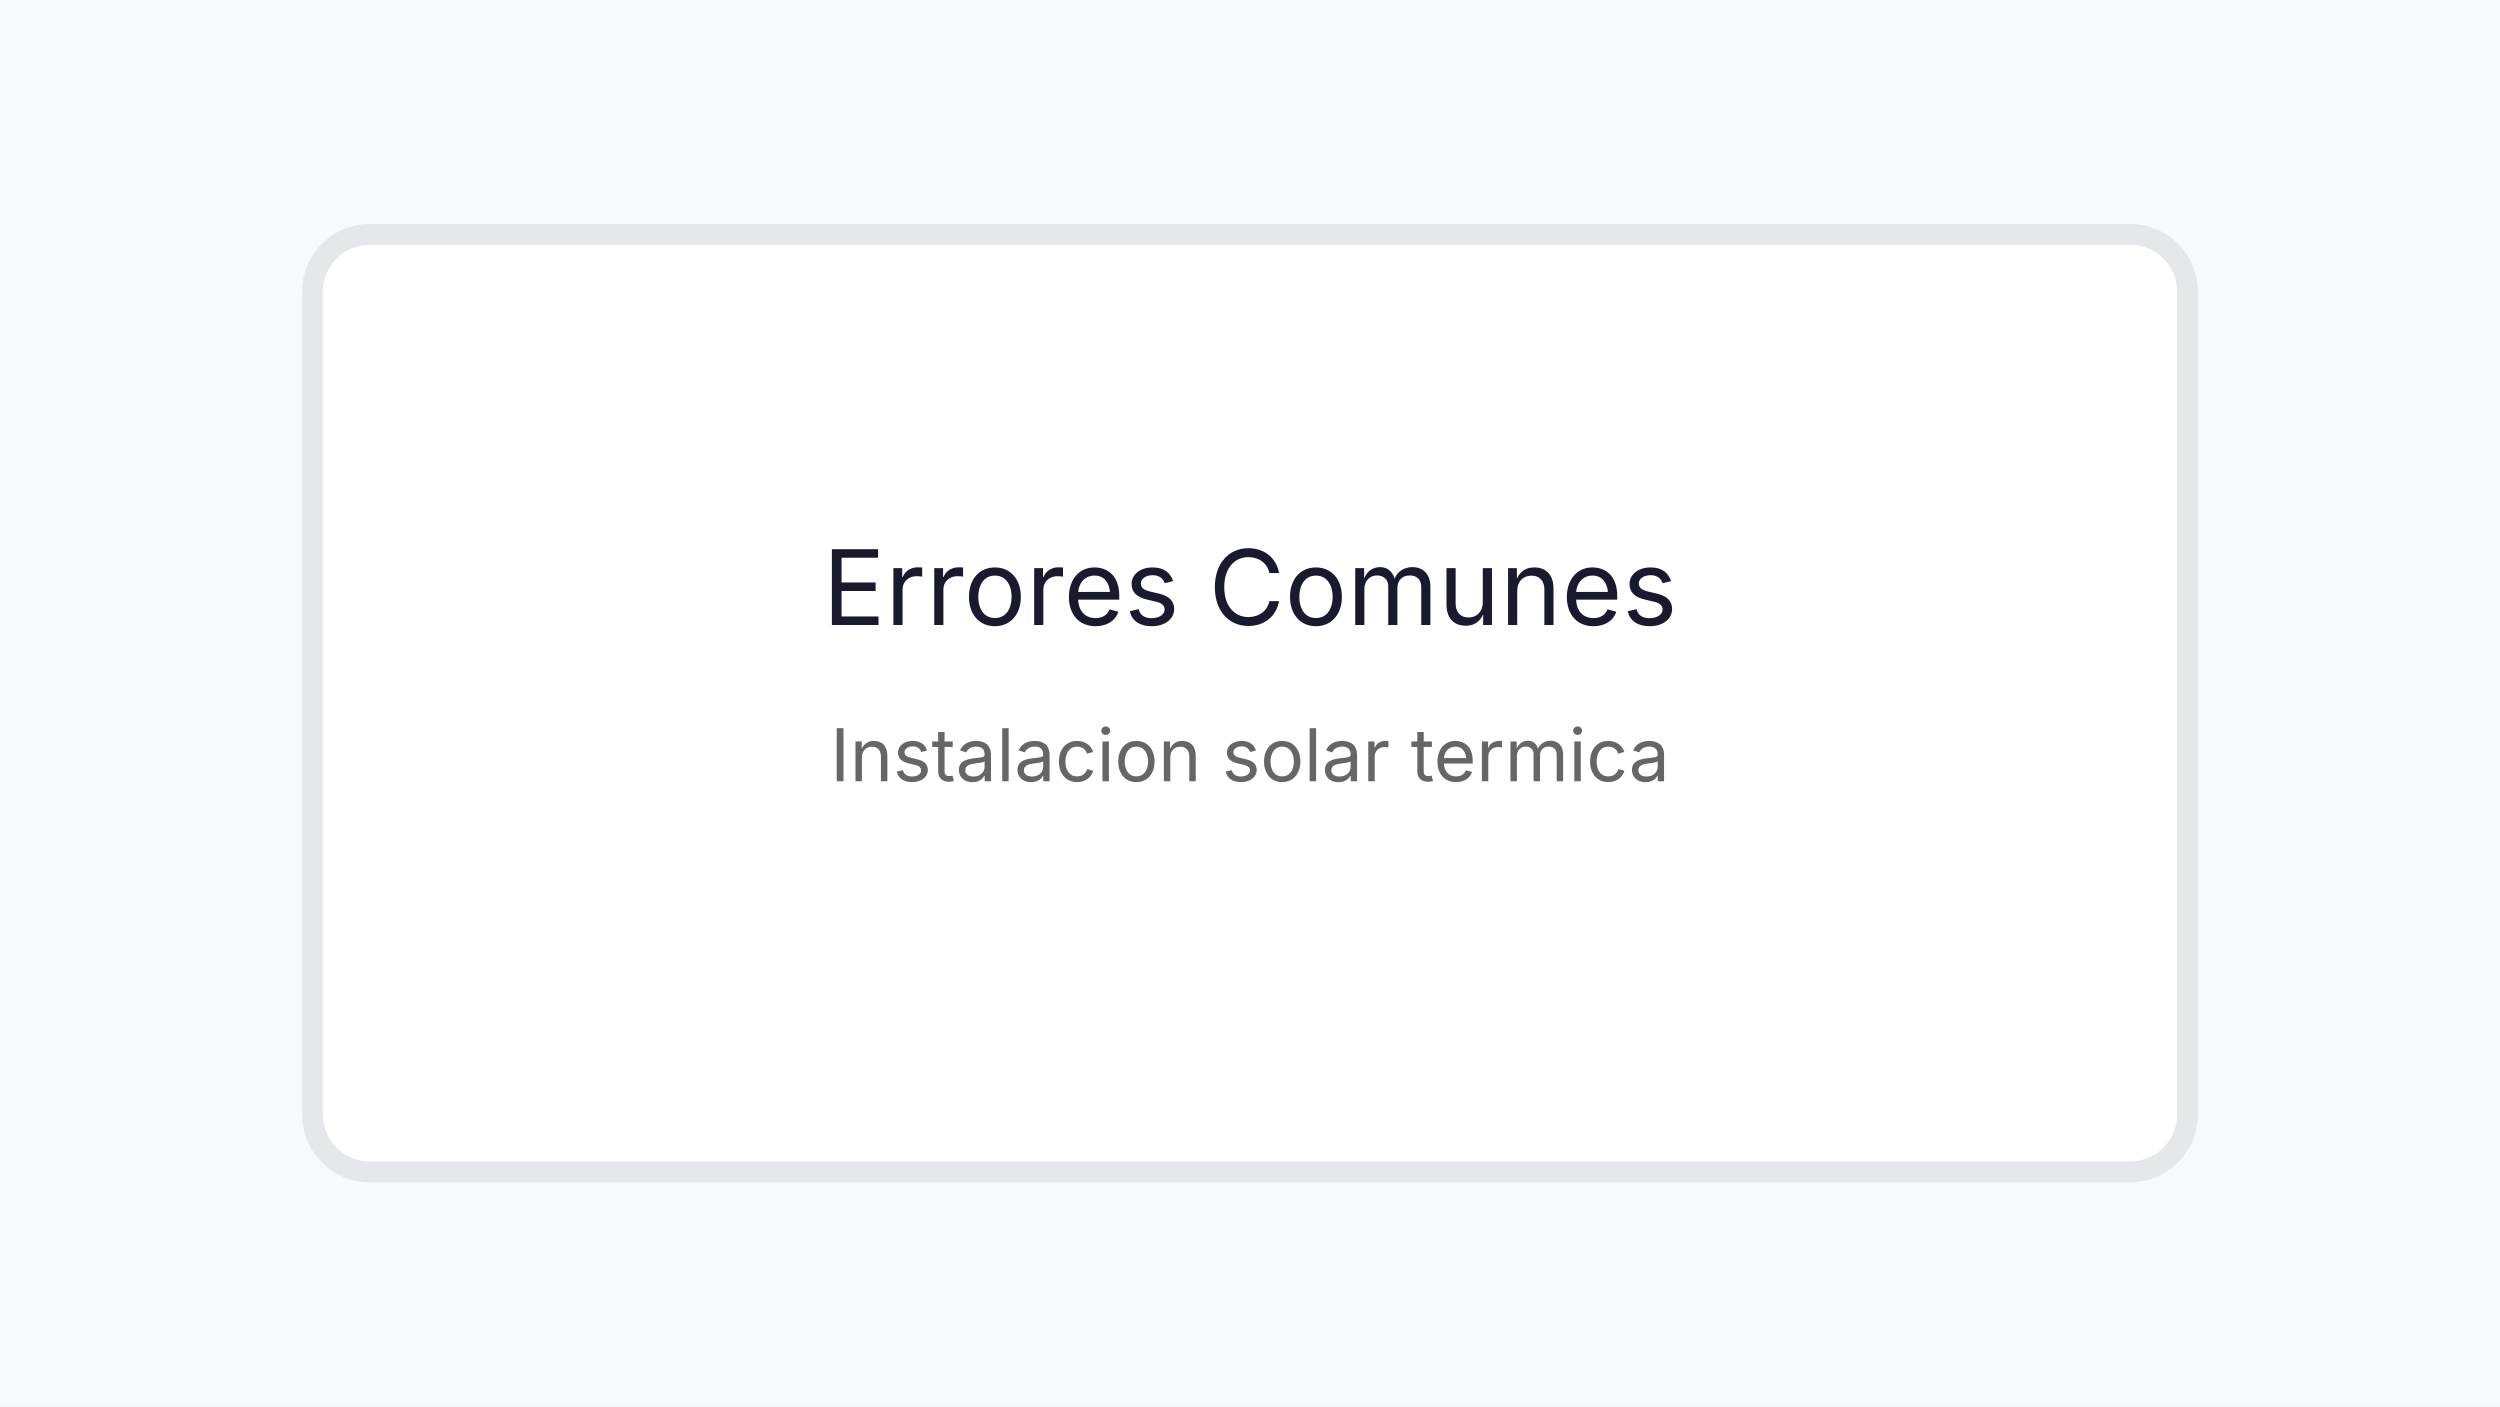
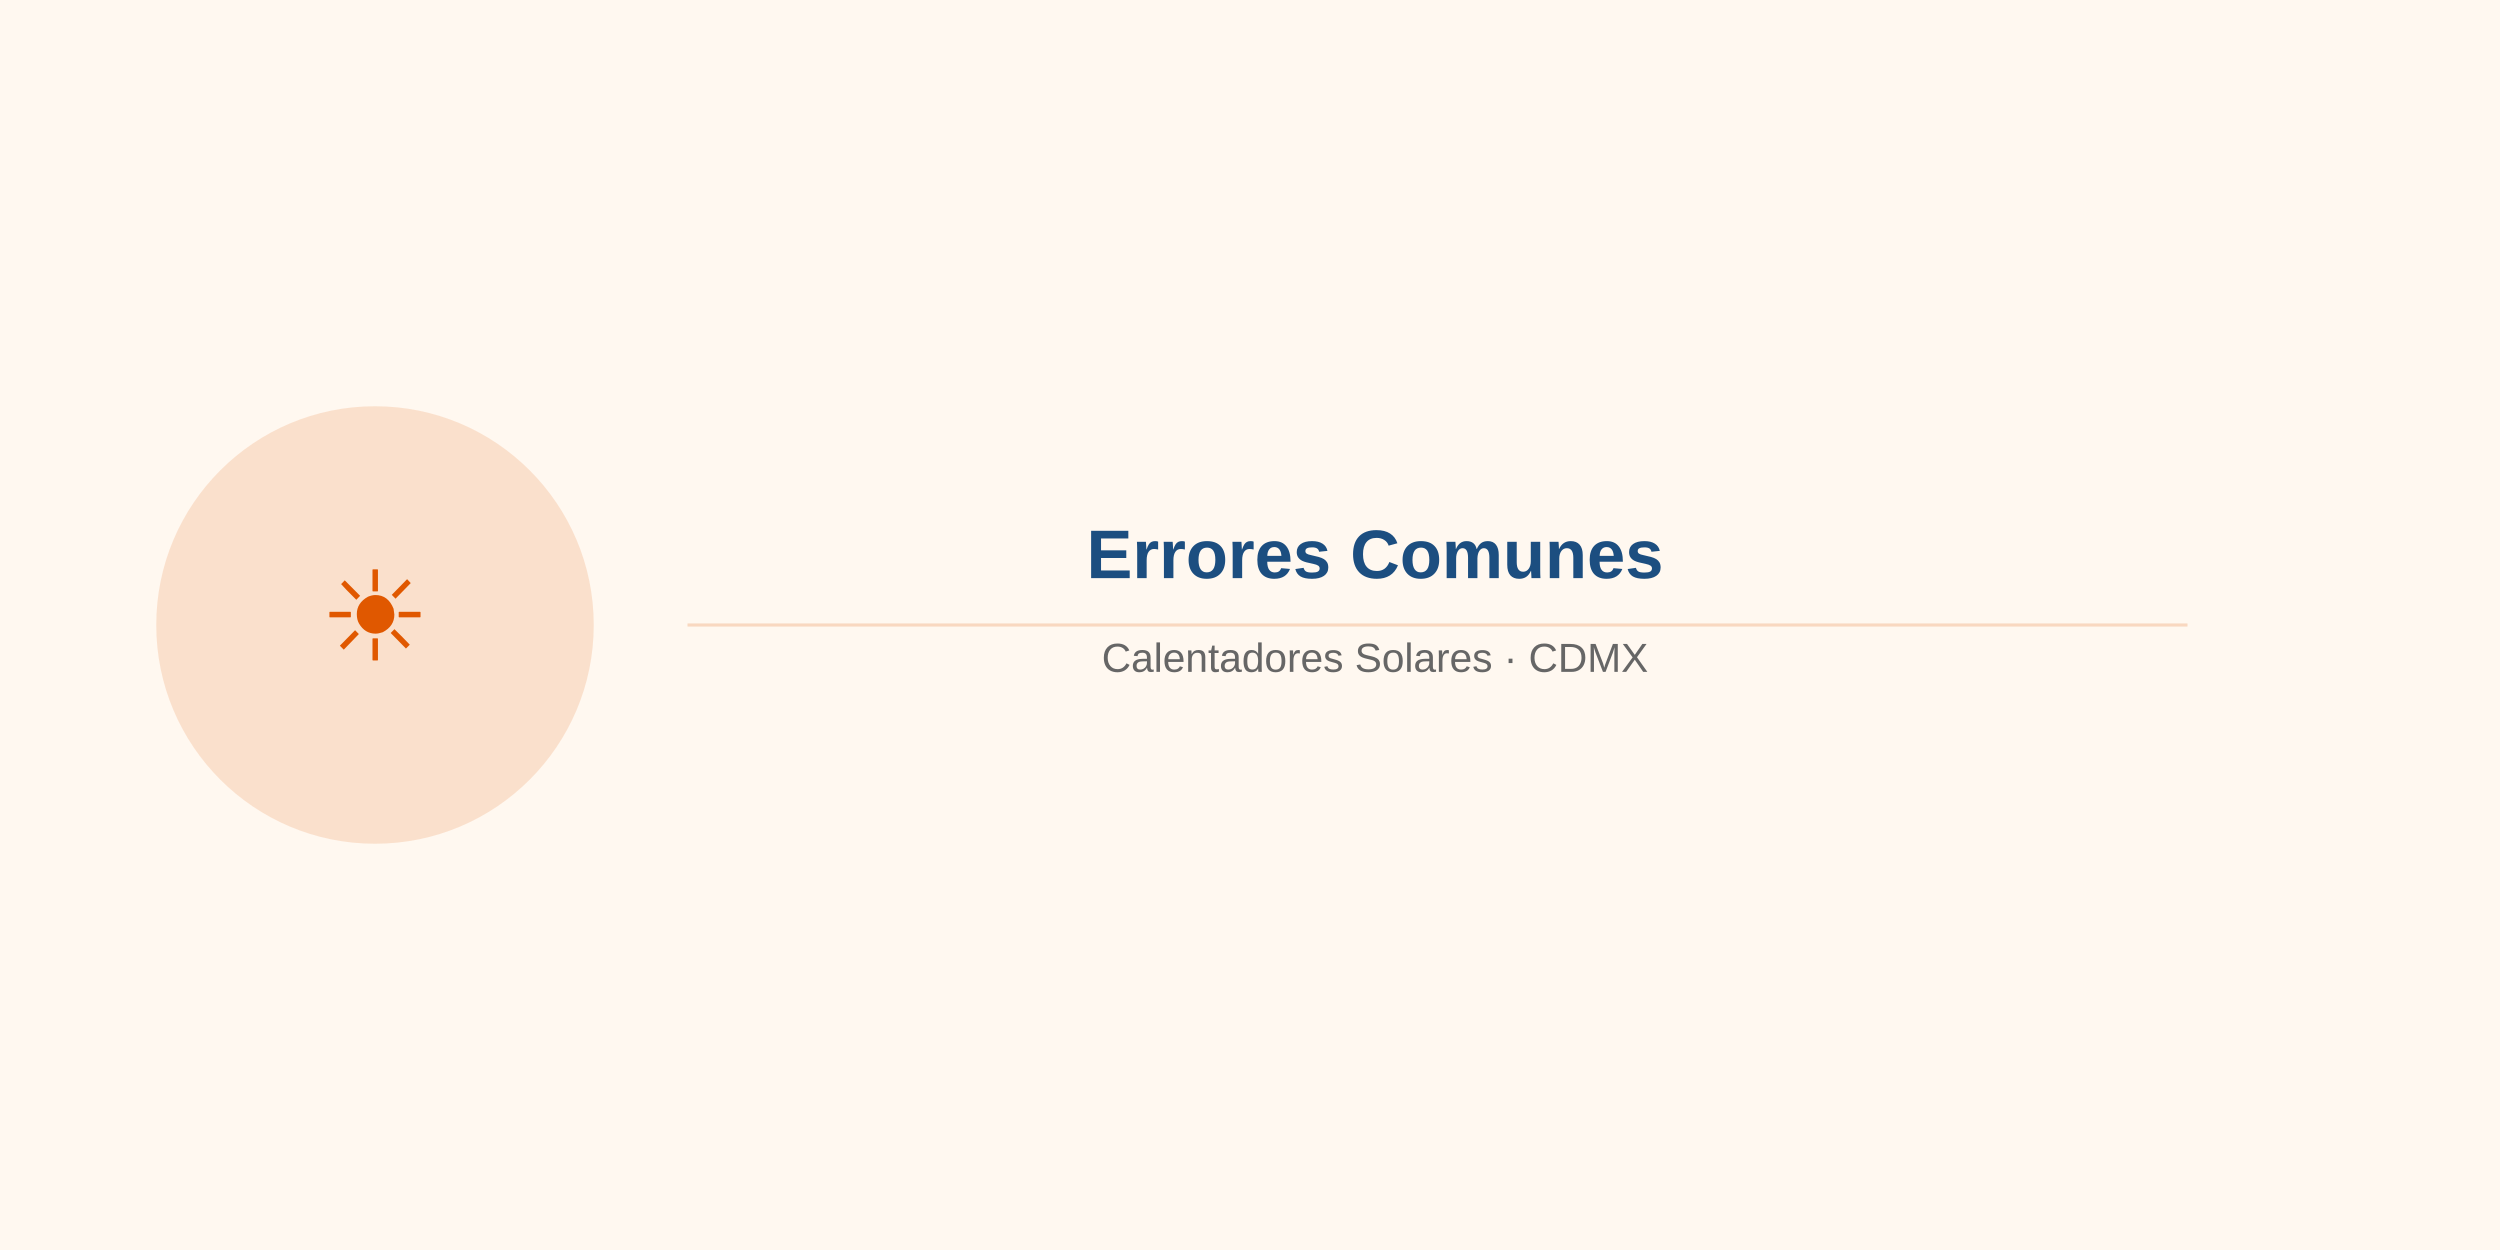
- <svg xmlns="http://www.w3.org/2000/svg" viewBox="0 0 960 540" role="img" aria-label="Errores comunes en instalacion solar">
-   <rect width="960" height="540" fill="#f8f9fa" />
-   <rect x="120" y="90" width="720" height="360" rx="22" fill="#ffffff" stroke="#e5e7eb" stroke-width="8" />
-   <text x="480" y="240" text-anchor="middle" fill="#1a1a2e" font-family="Inter, Arial, sans-serif" font-size="40">Errores Comunes</text>
-   <text x="480" y="300" text-anchor="middle" fill="#666666" font-family="Inter, Arial, sans-serif" font-size="28">Instalacion solar termica</text>
+ <svg xmlns="http://www.w3.org/2000/svg" viewBox="0 0 800 400" width="800" height="400">
+   <rect width="800" height="400" fill="#FFF8F0" />
+   <circle cx="120" cy="200" r="70" fill="#E05800" opacity="0.15" />
+   <text x="120" y="200" font-family="Arial,sans-serif" font-size="40" fill="#E05800" text-anchor="middle" dominant-baseline="middle">☀️</text>
+   <text x="440" y="185" font-family="Arial,sans-serif" font-size="22" font-weight="700" fill="#1C4E80" text-anchor="middle">Errores Comunes</text>
+   <text x="440" y="215" font-family="Arial,sans-serif" font-size="13" fill="#666" text-anchor="middle">Calentadores Solares · CDMX</text>
+   <line x1="220" y1="200" x2="700" y2="200" stroke="#E05800" stroke-width="1" opacity="0.2" />
</svg>
